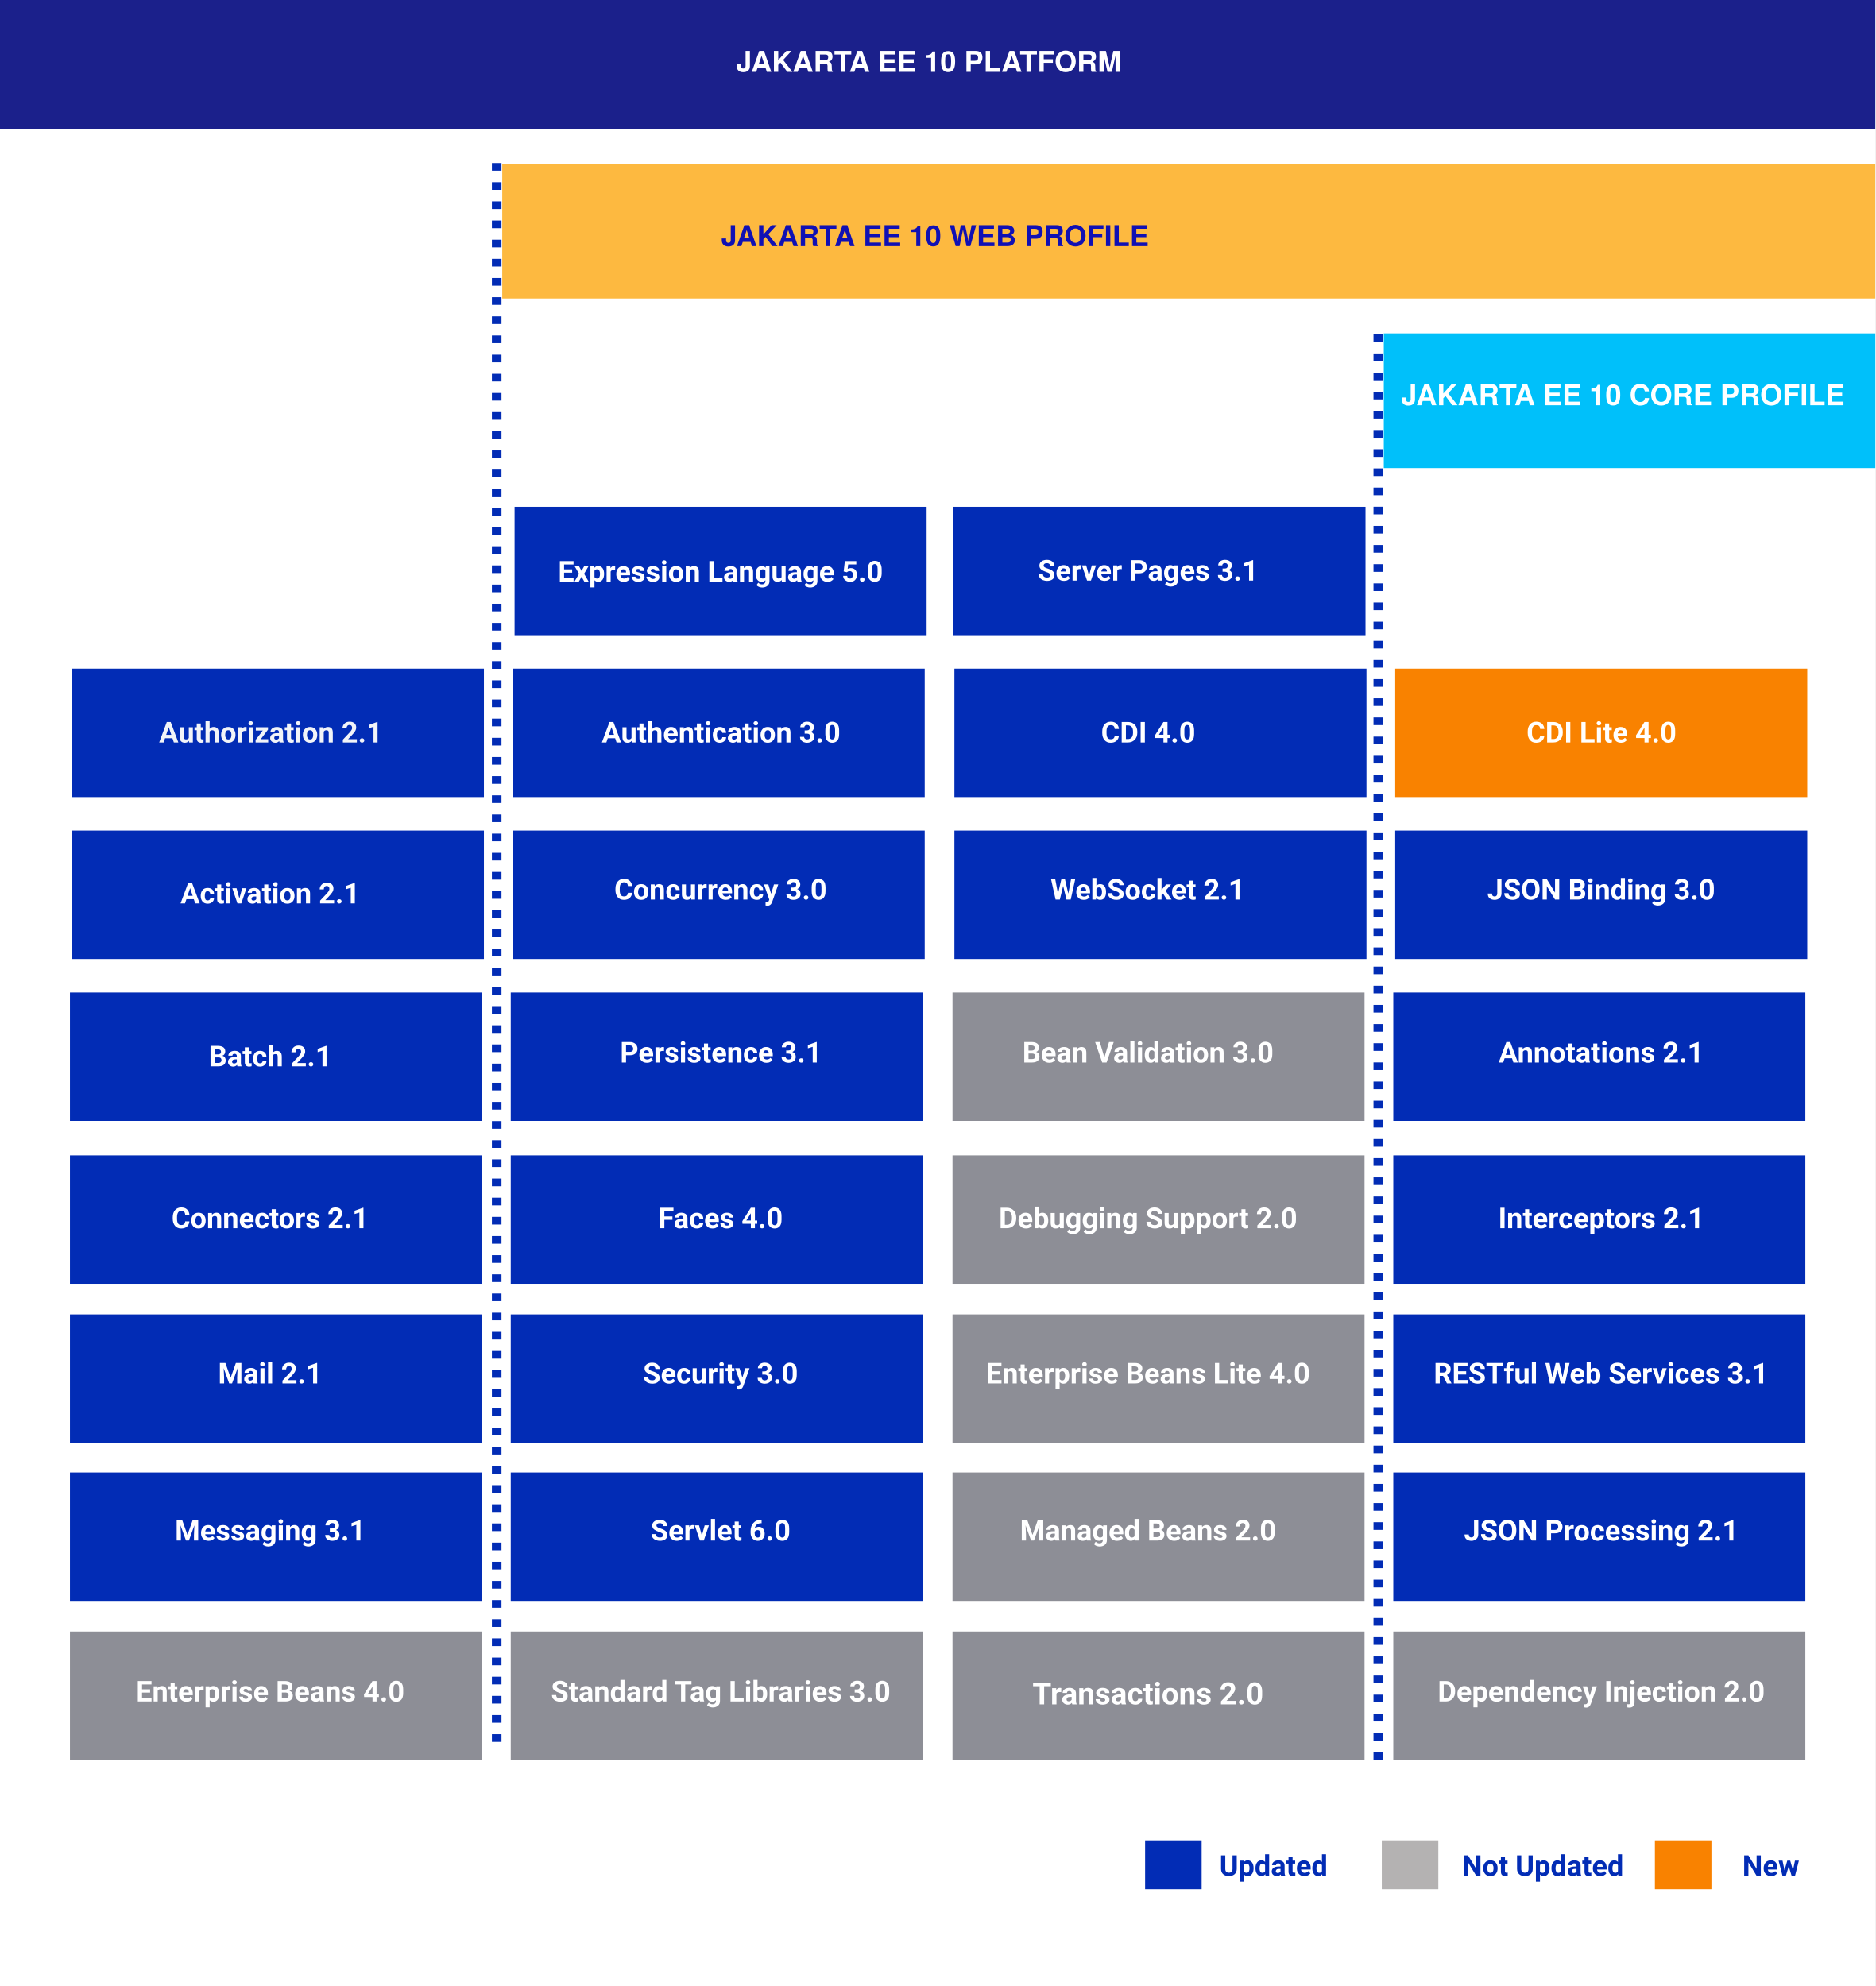
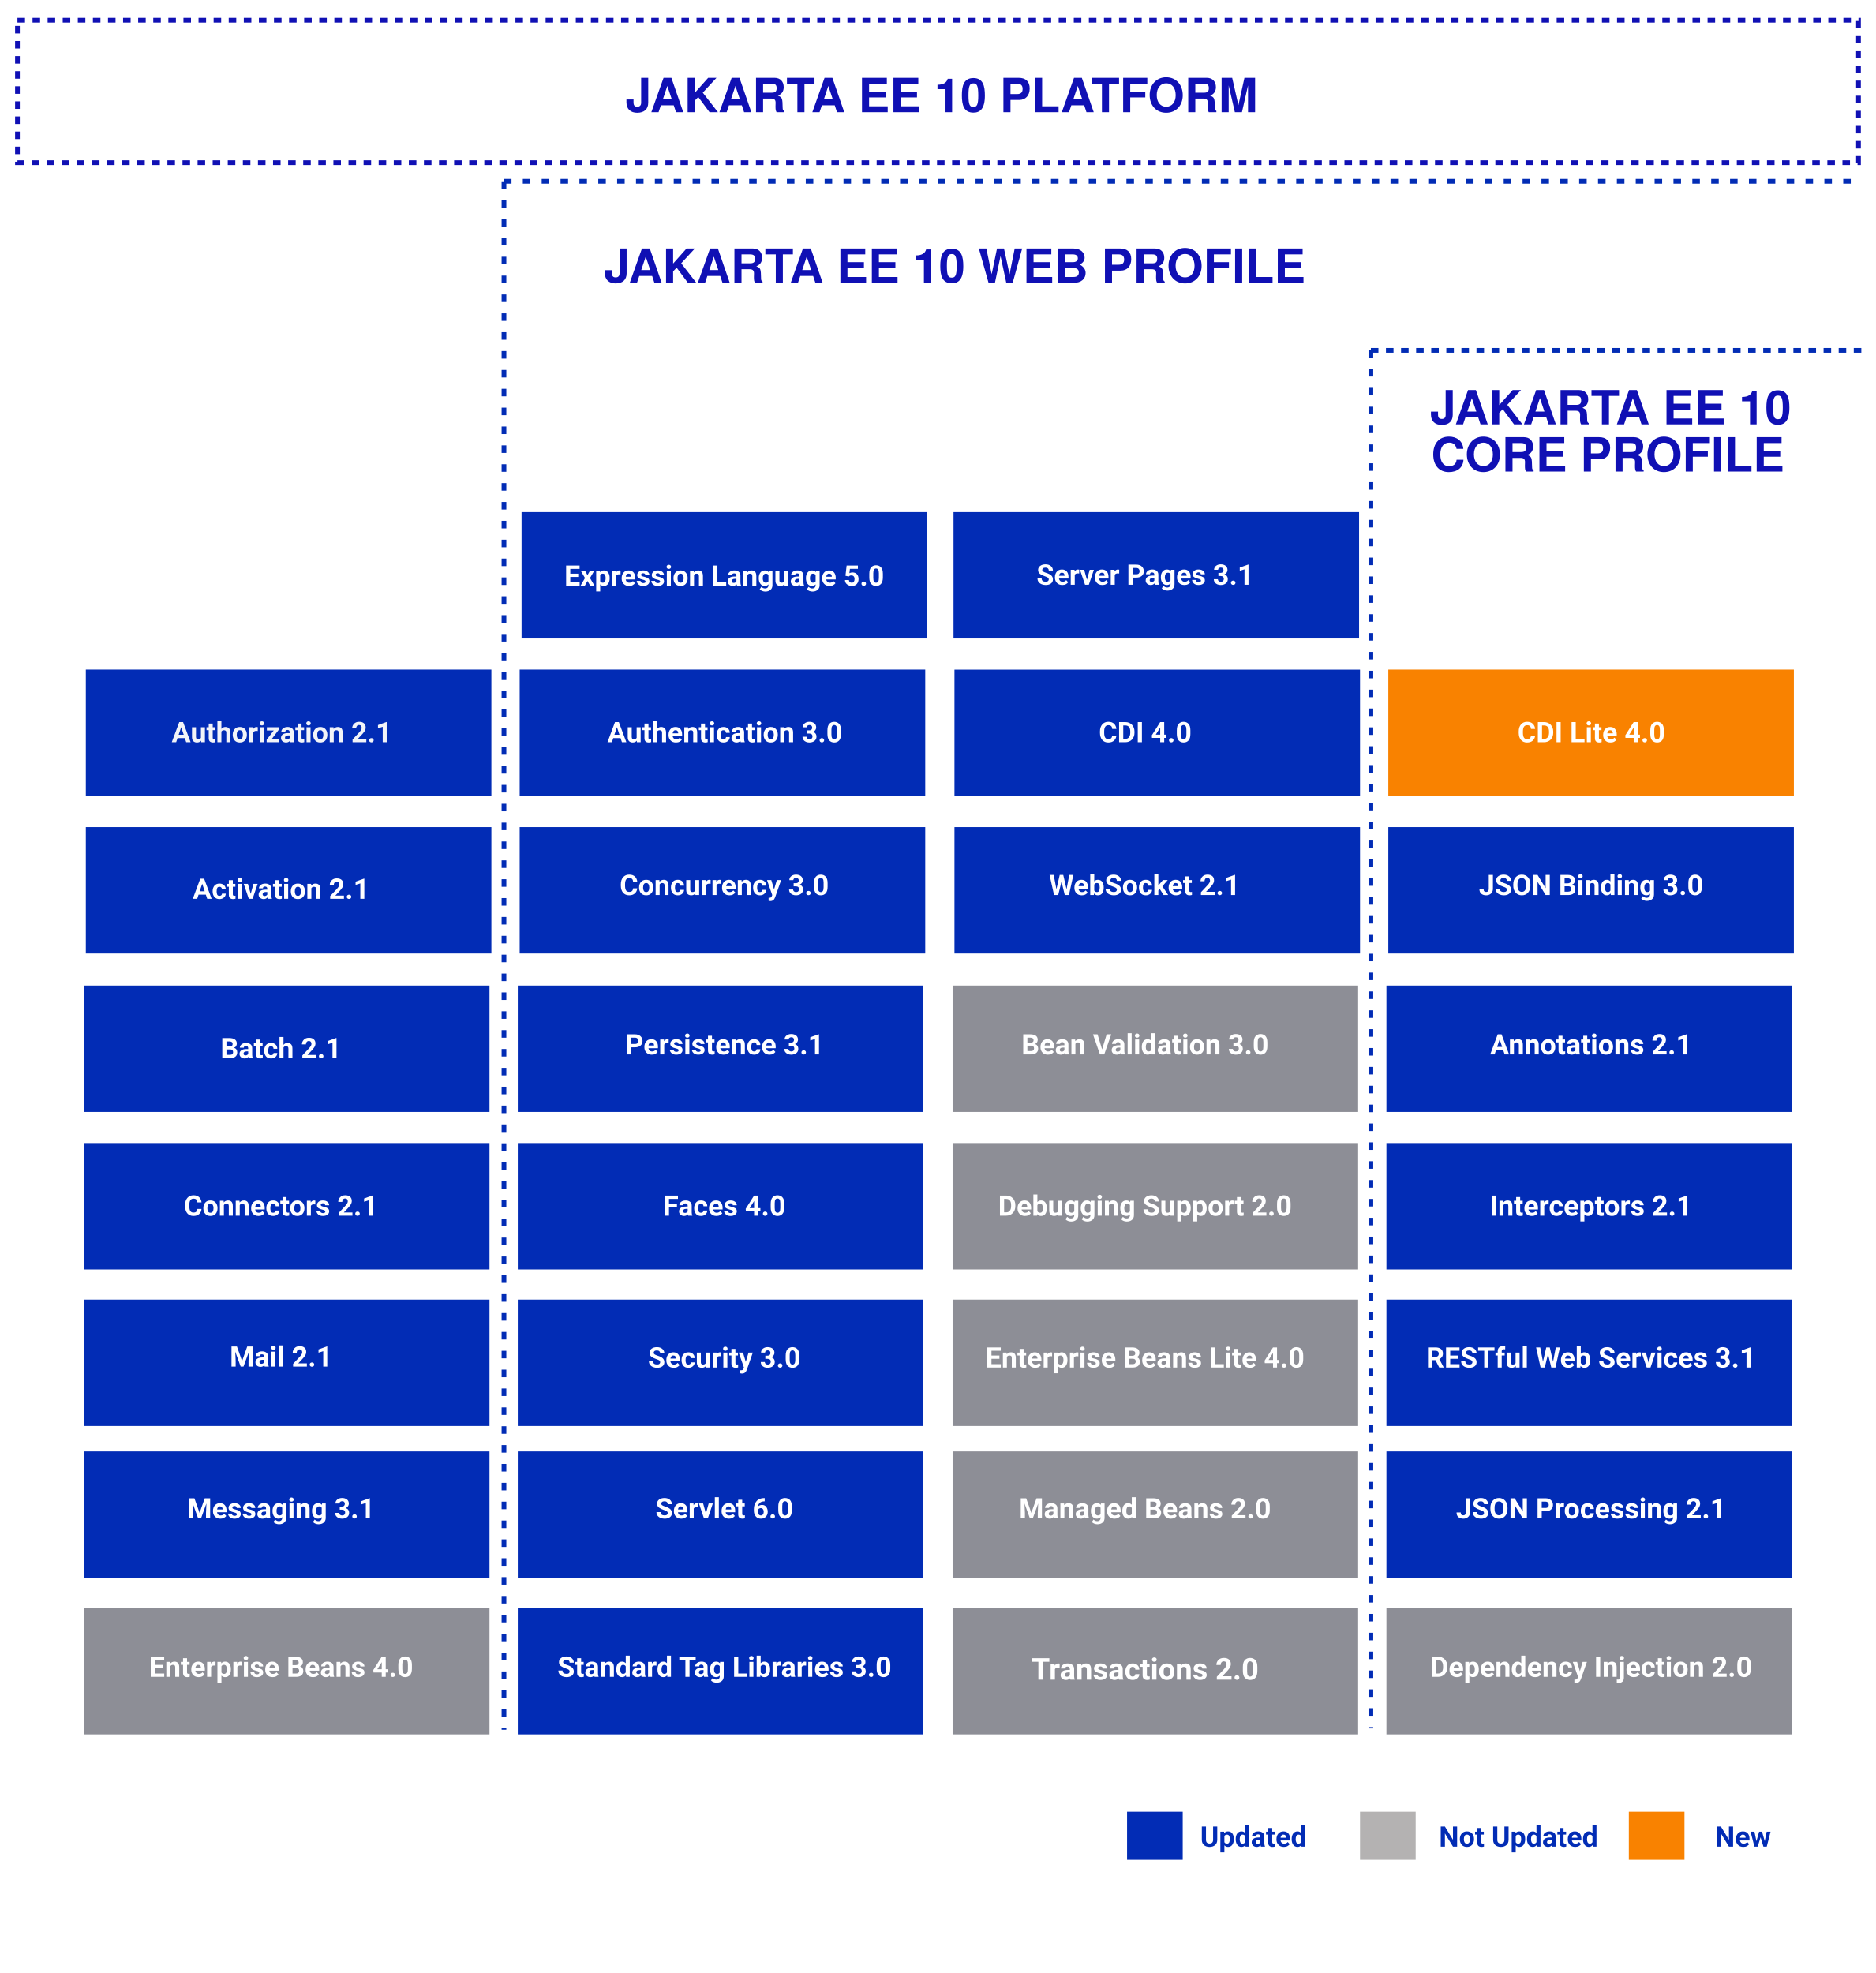
- <svg xmlns="http://www.w3.org/2000/svg" width="1957" height="2073" viewBox="0 0 1957 2073">
+ <svg xmlns="http://www.w3.org/2000/svg" width="1989" height="2092" viewBox="0 0 1989 2092">
  <defs>
-     <clipPath id="clip-Web_1920_2">
-       <rect width="1957" height="2073" />
+     <clipPath id="clip-option_2">
+       <rect width="1989" height="2092" />
    </clipPath>
  </defs>
-   <g id="Web_1920_2" data-name="Web 1920 – 2" clip-path="url(#clip-Web_1920_2)">
-     <rect width="1957" height="2073" fill="#fff" />
-     <g id="Group_67" data-name="Group 67" transform="translate(0 -39)">
-       <g id="Group_68" data-name="Group 68" transform="translate(995 567.901)">
-         <rect id="Rectangle_1" data-name="Rectangle 1" width="430" height="134" transform="translate(0 0.099)" fill="#022cb5" />
-       </g>
-       <g id="Group_82" data-name="Group 82" transform="translate(537 567.901)">
-         <rect id="Rectangle_1-2" data-name="Rectangle 1" width="430" height="134" transform="translate(0 0.099)" fill="#022cb5" />
-       </g>
-       <g id="Group_72" data-name="Group 72" transform="translate(0 -1)">
-         <path id="Path_5" data-name="Path 5" d="M0,0H430V134H0Z" transform="translate(996 738)" fill="#022cb5" />
-         <rect id="Rectangle_10" data-name="Rectangle 10" width="430" height="134" transform="translate(75 738)" fill="#022cb5" />
-         <g id="Group_69" data-name="Group 69" transform="translate(1456 737.9)">
-           <rect id="Rectangle_1-3" data-name="Rectangle 1" width="430" height="134" transform="translate(0 0.099)" fill="#f98200" />
-         </g>
-         <g id="Group_71" data-name="Group 71" transform="translate(535 737.9)">
-           <rect id="Rectangle_1-4" data-name="Rectangle 1" width="430" height="134" transform="translate(0 0.099)" fill="#022cb5" />
-         </g>
-       </g>
-       <g id="Group_73" data-name="Group 73" transform="translate(0 168)">
-         <rect id="Rectangle_1-5" data-name="Rectangle 1" width="430" height="134" transform="translate(996 738)" fill="#022cb5" />
-         <rect id="Rectangle_10-2" data-name="Rectangle 10" width="430" height="134" transform="translate(75 738)" fill="#022cb5" />
-         <g id="Group_69-2" data-name="Group 69" transform="translate(1456 737.9)">
-           <rect id="Rectangle_1-6" data-name="Rectangle 1" width="430" height="134" transform="translate(0 0.099)" fill="#022cb5" />
-         </g>
-         <g id="Group_71-2" data-name="Group 71" transform="translate(535 737.9)">
-           <rect id="Rectangle_1-7" data-name="Rectangle 1" width="430" height="134" transform="translate(0 0.099)" fill="#022cb5" />
-         </g>
-       </g>
-       <g id="Group_74" data-name="Group 74" transform="translate(-2 337)">
-         <rect id="Rectangle_1-8" data-name="Rectangle 1" width="430" height="134" transform="translate(996 738)" fill="#8d8e96" />
-         <rect id="Rectangle_10-3" data-name="Rectangle 10" width="430" height="134" transform="translate(75 738)" fill="#022cb5" />
-         <g id="Group_69-3" data-name="Group 69" transform="translate(1456 737.9)">
-           <rect id="Rectangle_1-9" data-name="Rectangle 1" width="430" height="134" transform="translate(0 0.099)" fill="#022cb5" />
-         </g>
-         <g id="Group_71-3" data-name="Group 71" transform="translate(535 737.9)">
-           <rect id="Rectangle_1-10" data-name="Rectangle 1" width="430" height="134" transform="translate(0 0.099)" fill="#022cb5" />
-         </g>
-       </g>
-       <g id="Group_75" data-name="Group 75" transform="translate(-2 507)">
+   <g id="option_2" data-name="option 2" clip-path="url(#clip-option_2)">
+     <rect width="1989" height="2092" fill="#fff" />
+     <g id="Group_67" data-name="Group 67" transform="translate(16 19)">
+       <g id="Group_68" data-name="Group 68" transform="translate(995 523.745)">
+         <rect id="Rectangle_1" data-name="Rectangle 1" width="430" height="134" transform="translate(0 0.255)" fill="#022cb5" />
+       </g>
+       <g id="Group_82" data-name="Group 82" transform="translate(537 523.745)">
+         <rect id="Rectangle_1-2" data-name="Rectangle 1" width="430" height="134" transform="translate(0 0.255)" fill="#022cb5" />
+       </g>
+       <g id="Group_72" data-name="Group 72" transform="translate(75 691.065)">
+         <path id="Path_5" data-name="Path 5" d="M0,0H430V134H0Z" transform="translate(921)" fill="#022cb5" />
+         <rect id="Rectangle_10" data-name="Rectangle 10" width="430" height="134" transform="translate(0 -0.065)" fill="#022cb5" />
+         <g id="Group_69" data-name="Group 69" transform="translate(1381 0)">
+           <rect id="Rectangle_1-3" data-name="Rectangle 1" width="430" height="134" transform="translate(0 -0.065)" fill="#f98200" />
+         </g>
+         <g id="Group_71" data-name="Group 71" transform="translate(460 0)">
+           <rect id="Rectangle_1-4" data-name="Rectangle 1" width="430" height="134" transform="translate(0 -0.065)" fill="#022cb5" />
+         </g>
+       </g>
+       <g id="Group_73" data-name="Group 73" transform="translate(75 858.387)">
+         <rect id="Rectangle_1-5" data-name="Rectangle 1" width="430" height="134" transform="translate(921 -0.387)" fill="#022cb5" />
+         <rect id="Rectangle_10-2" data-name="Rectangle 10" width="430" height="134" transform="translate(0 -0.387)" fill="#022cb5" />
+         <g id="Group_69-2" data-name="Group 69" transform="translate(1381 0)">
+           <rect id="Rectangle_1-6" data-name="Rectangle 1" width="430" height="134" transform="translate(0 -0.387)" fill="#022cb5" />
+         </g>
+         <g id="Group_71-2" data-name="Group 71" transform="translate(460 0)">
+           <rect id="Rectangle_1-7" data-name="Rectangle 1" width="430" height="134" transform="translate(0 -0.387)" fill="#022cb5" />
+         </g>
+       </g>
+       <g id="Group_74" data-name="Group 74" transform="translate(73 1025.707)">
+         <rect id="Rectangle_1-8" data-name="Rectangle 1" width="430" height="134" transform="translate(921 0.293)" fill="#8d8e96" />
+         <rect id="Rectangle_10-3" data-name="Rectangle 10" width="430" height="134" transform="translate(0 0.293)" fill="#022cb5" />
+         <g id="Group_69-3" data-name="Group 69" transform="translate(1381 0)">
+           <rect id="Rectangle_1-9" data-name="Rectangle 1" width="430" height="134" transform="translate(0 0.293)" fill="#022cb5" />
+         </g>
+         <g id="Group_71-3" data-name="Group 71" transform="translate(460 0)">
+           <rect id="Rectangle_1-10" data-name="Rectangle 1" width="430" height="134" transform="translate(0 0.293)" fill="#022cb5" />
+         </g>
+       </g>
+       <g id="Group_75" data-name="Group 75" transform="translate(73 1192.724)">
        <g id="Group_78" data-name="Group 78">
-           <rect id="Rectangle_1-11" data-name="Rectangle 1" width="430" height="134" transform="translate(996 738)" fill="#8d8e96" />
-           <rect id="Rectangle_10-4" data-name="Rectangle 10" width="430" height="134" transform="translate(75 738)" fill="#022cb5" />
-           <g id="Group_69-4" data-name="Group 69" transform="translate(1456 737.9)">
-             <rect id="Rectangle_1-12" data-name="Rectangle 1" width="430" height="134" transform="translate(0 0.099)" fill="#022cb5" />
-           </g>
-           <g id="Group_71-4" data-name="Group 71" transform="translate(535 737.9)">
-             <rect id="Rectangle_1-13" data-name="Rectangle 1" width="430" height="134" transform="translate(0 0.099)" fill="#022cb5" />
-           </g>
-         </g>
-         <g id="Group_79" data-name="Group 79">
-           <rect id="Rectangle_12" data-name="Rectangle 12" width="430" height="134" transform="translate(996 904)" fill="#8d8e96" />
-           <rect id="Rectangle_11" data-name="Rectangle 11" width="430" height="134" transform="translate(75 904)" fill="#022cb5" />
-           <g id="Group_77" data-name="Group 77" transform="translate(1456 903.9)">
-             <rect id="Rectangle_1-14" data-name="Rectangle 1" width="430" height="134" transform="translate(0 0.099)" fill="#022cb5" />
-           </g>
-           <g id="Group_76" data-name="Group 76" transform="translate(535 903.9)">
-             <rect id="Rectangle_1-15" data-name="Rectangle 1" width="430" height="134" transform="translate(0 0.099)" fill="#022cb5" />
-           </g>
-         </g>
-       </g>
-       <g id="Group_80" data-name="Group 80" transform="translate(-2 838)">
+           <rect id="Rectangle_1-11" data-name="Rectangle 1" width="430" height="134" transform="translate(921 0.276)" fill="#8d8e96" />
+           <rect id="Rectangle_10-4" data-name="Rectangle 10" width="430" height="134" transform="translate(0 0.276)" fill="#022cb5" />
+           <g id="Group_69-4" data-name="Group 69" transform="translate(1381 0)">
+             <rect id="Rectangle_1-12" data-name="Rectangle 1" width="430" height="134" transform="translate(0 0.276)" fill="#022cb5" />
+           </g>
+           <g id="Group_71-4" data-name="Group 71" transform="translate(460 0)">
+             <rect id="Rectangle_1-13" data-name="Rectangle 1" width="430" height="134" transform="translate(0 0.276)" fill="#022cb5" />
+           </g>
+         </g>
+         <g id="Group_79" data-name="Group 79" transform="translate(0 166)">
+           <rect id="Rectangle_12" data-name="Rectangle 12" width="430" height="134" transform="translate(921 0.276)" fill="#8d8e96" />
+           <rect id="Rectangle_11" data-name="Rectangle 11" width="430" height="134" transform="translate(0 0.276)" fill="#022cb5" />
+           <g id="Group_77" data-name="Group 77" transform="translate(1381 0)">
+             <rect id="Rectangle_1-14" data-name="Rectangle 1" width="430" height="134" transform="translate(0 0.276)" fill="#022cb5" />
+           </g>
+           <g id="Group_76" data-name="Group 76" transform="translate(460 0)">
+             <rect id="Rectangle_1-15" data-name="Rectangle 1" width="430" height="134" transform="translate(0 0.276)" fill="#022cb5" />
+           </g>
+         </g>
+       </g>
+       <g id="Group_80" data-name="Group 80" transform="translate(73 1520.08)">
        <g id="Group_78-2" data-name="Group 78">
-           <rect id="Rectangle_1-16" data-name="Rectangle 1" width="430" height="134" transform="translate(996 738)" fill="#8d8e96" />
-           <rect id="Rectangle_10-5" data-name="Rectangle 10" width="430" height="134" transform="translate(75 738)" fill="#022cb5" />
-           <g id="Group_69-5" data-name="Group 69" transform="translate(1456 737.9)">
-             <rect id="Rectangle_1-17" data-name="Rectangle 1" width="430" height="134" transform="translate(0 0.099)" fill="#022cb5" />
-           </g>
-           <g id="Group_71-5" data-name="Group 71" transform="translate(535 737.9)">
-             <rect id="Rectangle_1-18" data-name="Rectangle 1" width="430" height="134" transform="translate(0 0.099)" fill="#022cb5" />
-           </g>
-         </g>
-         <g id="Group_79-2" data-name="Group 79">
-           <rect id="Rectangle_12-2" data-name="Rectangle 12" width="430" height="134" transform="translate(996 904)" fill="#8d8e96" />
-           <rect id="Rectangle_11-2" data-name="Rectangle 11" width="430" height="134" transform="translate(75 904)" fill="#8d8e96" />
-           <g id="Group_77-2" data-name="Group 77" transform="translate(1456 903.9)">
-             <rect id="Rectangle_1-19" data-name="Rectangle 1" width="430" height="134" transform="translate(0 0.099)" fill="#8d8e96" />
-           </g>
-           <g id="Group_76-2" data-name="Group 76" transform="translate(535 903.9)">
-             <rect id="Rectangle_1-20" data-name="Rectangle 1" width="430" height="134" transform="translate(0 0.099)" fill="#8d8e96" />
-           </g>
-         </g>
-       </g>
-       <g id="Group_42" data-name="Group 42" transform="translate(0 39)">
-         <rect id="Rectangle_1-21" data-name="Rectangle 1" width="1957" height="135" transform="translate(0 0)" fill="#1b208b" />
-       </g>
-       <g id="Group_44" data-name="Group 44" transform="translate(524.118 210)">
-         <rect id="Rectangle_1-22" data-name="Rectangle 1" width="1432.882" height="140.563" transform="translate(0 0)" fill="#fdb940" />
-       </g>
-       <g id="Group_64" data-name="Group 64" transform="translate(1444.095 387)">
-         <rect id="Rectangle_1-23" data-name="Rectangle 1" width="512.905" height="140.563" transform="translate(0 0)" fill="#00c0fa" />
-       </g>
-       <text id="Jakarta_EE_10_Platform_" data-name="Jakarta EE 10 Platform " transform="translate(768 114)" fill="#fff" font-size="30" font-family="HelveticaNeue-Bold, Helvetica Neue" font-weight="700">
+           <rect id="Rectangle_1-16" data-name="Rectangle 1" width="430" height="134" transform="translate(921 -0.08)" fill="#8d8e96" />
+           <rect id="Rectangle_10-5" data-name="Rectangle 10" width="430" height="134" transform="translate(0 -0.08)" fill="#022cb5" />
+           <g id="Group_69-5" data-name="Group 69" transform="translate(1381 0)">
+             <rect id="Rectangle_1-17" data-name="Rectangle 1" width="430" height="134" transform="translate(0 -0.08)" fill="#022cb5" />
+           </g>
+           <g id="Group_71-5" data-name="Group 71" transform="translate(460 0)">
+             <rect id="Rectangle_1-18" data-name="Rectangle 1" width="430" height="134" transform="translate(0 -0.08)" fill="#022cb5" />
+           </g>
+         </g>
+         <g id="Group_79-2" data-name="Group 79" transform="translate(0 166)">
+           <rect id="Rectangle_12-2" data-name="Rectangle 12" width="430" height="134" transform="translate(921 -0.08)" fill="#8d8e96" />
+           <rect id="Rectangle_11-2" data-name="Rectangle 11" width="430" height="134" transform="translate(0 -0.08)" fill="#8d8e96" />
+           <g id="Group_77-2" data-name="Group 77" transform="translate(1381 0)">
+             <rect id="Rectangle_1-19" data-name="Rectangle 1" width="430" height="134" transform="translate(0 -0.08)" fill="#8d8e96" />
+           </g>
+           <g id="Group_76-2" data-name="Group 76" transform="translate(460 0)">
+             <rect id="Rectangle_1-20" data-name="Rectangle 1" width="430" height="134" transform="translate(0 -0.08)" fill="#022cb5" />
+           </g>
+         </g>
+       </g>
+       <g id="Group_42" data-name="Group 42" transform="translate(0 0)">
+         <g id="Rectangle_1-21" data-name="Rectangle 1" transform="translate(0 0)" fill="none" stroke="#1010b4" stroke-width="5" stroke-dasharray="8">
+           <rect width="1957" height="156" stroke="none" />
+           <rect x="2.5" y="2.5" width="1952" height="151" fill="none" />
+         </g>
+       </g>
+       <text id="Jakarta_EE_10_Platform_" data-name="Jakarta EE 10 Platform " transform="translate(647 100)" fill="#1010b4" font-size="50" font-family="HelveticaNeue-Bold, Helvetica Neue" font-weight="700">
        <tspan x="0" y="0">JAKARTA EE 10 PLATFORM</tspan>
-         <tspan x="0" y="37" />
-       </text>
-       <text id="Jakarta_EE_10_Web_Profile_" data-name="Jakarta EE 10 Web Profile " transform="translate(752.5 266.939)" fill="#1010b4" font-size="30" font-family="HelveticaNeue-Bold, Helvetica Neue" font-weight="700">
-         <tspan x="0" y="29">JAKARTA EE 10 WEB PROFILE</tspan>
-         <tspan x="0" y="66" />
-       </text>
-       <text id="Jakarta_EE_10_CoRE_Profile_" data-name="Jakarta EE 10 CoRE Profile " transform="translate(1456 433)" fill="#fff" font-size="30" font-family="HelveticaNeue-Bold, Helvetica Neue" font-weight="700">
-         <tspan x="6.085" y="29">JAKARTA EE 10 CORE PROFILE</tspan>
-         <tspan x="235" y="66" />
-       </text>
-       <text id="Authorization_2.1" data-name="Authorization 2.1" transform="translate(166 814)" fill="#f2f4f8" font-size="30" font-family="Roboto-Bold, Roboto" font-weight="700">
+         <tspan x="0" y="61" />
+       </text>
+       <text id="Jakarta_EE_10_Web_Profile_" data-name="Jakarta EE 10 Web Profile " transform="translate(624.097 231.94)" fill="#1010b4" font-size="50" font-family="HelveticaNeue-Bold, Helvetica Neue" font-weight="700">
+         <tspan x="0" y="49">JAKARTA EE 10 WEB PROFILE</tspan>
+         <tspan x="0" y="110" />
+       </text>
+       <text id="Jakarta_EE_10_CoRE_Profile_" data-name="Jakarta EE 10 CoRE Profile " transform="translate(1453 382)" fill="#1010b4" font-size="50" font-family="HelveticaNeue-Bold, Helvetica Neue" font-weight="700">
+         <tspan x="47" y="49">JAKARTA EE 10 </tspan>
+         <tspan x="48.425" y="99">CORE PROFILE</tspan>
+         <tspan x="235" y="149" />
+       </text>
+       <text id="Authorization_2.1" data-name="Authorization 2.1" transform="translate(166 768)" fill="#f2f4f8" font-size="30" font-family="Roboto-Bold, Roboto" font-weight="700">
        <tspan x="0" y="0">Authorization 2.1</tspan>
      </text>
-       <text id="Authentication_3.0" data-name="Authentication 3.0" transform="translate(628 814)" fill="#fff" font-size="30" font-family="Roboto-Bold, Roboto" font-weight="700">
+       <text id="Authentication_3.0" data-name="Authentication 3.0" transform="translate(628 768)" fill="#fff" font-size="30" font-family="Roboto-Bold, Roboto" font-weight="700">
        <tspan x="0" y="0">Authentication 3.0</tspan>
      </text>
-       <text id="Persistence_3.1" data-name="Persistence 3.1" transform="translate(647 1148)" fill="#fff" font-size="30" font-family="Roboto-Bold, Roboto" font-weight="700">
+       <text id="Persistence_3.1" data-name="Persistence 3.1" transform="translate(647 1099)" fill="#fff" font-size="30" font-family="Roboto-Bold, Roboto" font-weight="700">
        <tspan x="0" y="0">Persistence 3.1</tspan>
      </text>
-       <text id="Server_Pages_3.1" data-name="Server Pages 3.1" transform="translate(1083 645)" fill="#fff" font-size="30" font-family="Roboto-Bold, Roboto" font-weight="700">
+       <text id="Server_Pages_3.1" data-name="Server Pages 3.1" transform="translate(1083 601)" fill="#fff" font-size="30" font-family="Roboto-Bold, Roboto" font-weight="700">
        <tspan x="0" y="0">Server Pages 3.1</tspan>
      </text>
-       <text id="WebSocket_2.1" data-name="WebSocket 2.1" transform="translate(1198 978)" fill="#fff" font-size="30" font-family="Roboto-Bold, Roboto" font-weight="700">
+       <text id="WebSocket_2.1" data-name="WebSocket 2.1" transform="translate(1198 930)" fill="#fff" font-size="30" font-family="Roboto-Bold, Roboto" font-weight="700">
        <tspan x="-101.689" y="0">WebSocket 2.1</tspan>
      </text>
-       <text id="Bean_Validation_3.0" data-name="Bean Validation 3.0" transform="translate(1067 1148)" fill="#fff" font-size="30" font-family="Roboto-Bold, Roboto" font-weight="700">
+       <text id="Bean_Validation_3.0" data-name="Bean Validation 3.0" transform="translate(1067 1099)" fill="#fff" font-size="30" font-family="Roboto-Bold, Roboto" font-weight="700">
        <tspan x="0" y="0">Bean Validation 3.0</tspan>
      </text>
-       <text id="Debugging_Support_2.0" data-name="Debugging Support 2.0" transform="translate(1198 1321)" fill="#fff" font-size="30" font-family="Roboto-Bold, Roboto" font-weight="700">
+       <text id="Debugging_Support_2.0" data-name="Debugging Support 2.0" transform="translate(1198 1270)" fill="#fff" font-size="30" font-family="Roboto-Bold, Roboto" font-weight="700">
        <tspan x="-155.691" y="0">Debugging Support 2.0</tspan>
      </text>
-       <text id="Enterprise_Beans_Lite_4.0" data-name="Enterprise Beans Lite 4.0" transform="translate(1198 1483)" fill="#fff" font-size="30" font-family="Roboto-Bold, Roboto" font-weight="700">
+       <text id="Enterprise_Beans_Lite_4.0" data-name="Enterprise Beans Lite 4.0" transform="translate(1198 1431)" fill="#fff" font-size="30" font-family="Roboto-Bold, Roboto" font-weight="700">
        <tspan x="-169.087" y="0">Enterprise Beans Lite 4.0</tspan>
      </text>
-       <text id="Managed_Beans_2.0_" data-name="Managed Beans 2.0 " transform="translate(1198 1647)" fill="#fff" font-size="30" font-family="Roboto-Bold, Roboto" font-weight="700">
+       <text id="Managed_Beans_2.0_" data-name="Managed Beans 2.0 " transform="translate(1198 1591)" fill="#fff" font-size="30" font-family="Roboto-Bold, Roboto" font-weight="700">
        <tspan x="-133.623" y="0">Managed Beans 2.0</tspan>
        <tspan x="0" y="39" />
      </text>
-       <text id="Transactions_2.0_" data-name="Transactions 2.0 " transform="translate(1198 1818)" fill="#fff" font-size="32" font-family="Roboto-Bold, Roboto" font-weight="700">
+       <text id="Transactions_2.0_" data-name="Transactions 2.0 " transform="translate(1198 1762)" fill="#fff" font-size="32" font-family="Roboto-Bold, Roboto" font-weight="700">
        <tspan x="-120.555" y="0">Transactions 2.0</tspan>
        <tspan x="0" y="43" />
      </text>
-       <text id="CDI_Lite_4.0" data-name="CDI Lite 4.0" transform="translate(1593 814)" fill="#fff" font-size="30" font-family="Roboto-Bold, Roboto" font-weight="700">
+       <text id="CDI_Lite_4.0" data-name="CDI Lite 4.0" transform="translate(1593 768)" fill="#fff" font-size="30" font-family="Roboto-Bold, Roboto" font-weight="700">
        <tspan x="0" y="0">CDI Lite 4.0</tspan>
      </text>
-       <text id="Interceptors_2.1_" data-name="Interceptors 2.1 " transform="translate(1671 1321)" fill="#fff" font-size="30" font-family="Roboto-Bold, Roboto" font-weight="700">
+       <text id="Interceptors_2.1_" data-name="Interceptors 2.1 " transform="translate(1671 1270)" fill="#fff" font-size="30" font-family="Roboto-Bold, Roboto" font-weight="700">
        <tspan x="-107.476" y="0">Interceptors 2.1</tspan>
        <tspan x="0" y="39" />
      </text>
-       <text id="Annotations_2.1" data-name="Annotations 2.1" transform="translate(1671 1148)" fill="#fff" font-size="30" font-family="Roboto-Bold, Roboto" font-weight="700">
+       <text id="Annotations_2.1" data-name="Annotations 2.1" transform="translate(1671 1099)" fill="#fff" font-size="30" font-family="Roboto-Bold, Roboto" font-weight="700">
        <tspan x="-107.08" y="0">Annotations 2.1</tspan>
      </text>
-       <text id="JSON_Binding_3.0" data-name="JSON Binding 3.0" transform="translate(1552 978)" fill="#fff" font-size="30" font-family="Roboto-Bold, Roboto" font-weight="700">
+       <text id="JSON_Binding_3.0" data-name="JSON Binding 3.0" transform="translate(1552 930)" fill="#fff" font-size="30" font-family="Roboto-Bold, Roboto" font-weight="700">
        <tspan x="0" y="0">JSON Binding 3.0</tspan>
      </text>
-       <text id="JSON_Processing_2.1" data-name="JSON Processing 2.1" transform="translate(1671 1647)" fill="#fff" font-size="30" font-family="Roboto-Bold, Roboto" font-weight="700">
+       <text id="JSON_Processing_2.1" data-name="JSON Processing 2.1" transform="translate(1671 1591)" fill="#fff" font-size="30" font-family="Roboto-Bold, Roboto" font-weight="700">
        <tspan x="-143.247" y="0">JSON Processing 2.1</tspan>
      </text>
-       <text id="RESTful_Web_Services_3.1" data-name="RESTful Web Services 3.1" transform="translate(1671 1483)" fill="#fff" font-size="30" font-family="Roboto-Bold, Roboto" font-weight="700">
+       <text id="RESTful_Web_Services_3.1" data-name="RESTful Web Services 3.1" transform="translate(1671 1431)" fill="#fff" font-size="30" font-family="Roboto-Bold, Roboto" font-weight="700">
        <tspan x="-174.836" y="0">RESTful Web Services 3.1</tspan>
      </text>
-       <text id="Concurrency_3.0" data-name="Concurrency 3.0" transform="translate(641 978)" fill="#fff" font-size="30" font-family="Roboto-Bold, Roboto" font-weight="700">
+       <text id="Concurrency_3.0" data-name="Concurrency 3.0" transform="translate(641 930)" fill="#fff" font-size="30" font-family="Roboto-Bold, Roboto" font-weight="700">
        <tspan x="0" y="0">Concurrency 3.0</tspan>
      </text>
-       <text id="CDI_4.0" data-name="CDI 4.0" transform="translate(1149 814)" fill="#fff" font-size="30" font-family="Roboto-Bold, Roboto" font-weight="700">
+       <text id="CDI_4.0" data-name="CDI 4.0" transform="translate(1149 768)" fill="#fff" font-size="30" font-family="Roboto-Bold, Roboto" font-weight="700">
        <tspan x="0" y="0">CDI 4.0</tspan>
      </text>
-       <text id="Expression_Language_5.0" data-name="Expression Language 5.0" transform="translate(752 646)" fill="#fff" font-size="30" font-family="Roboto-Bold, Roboto" font-weight="700">
+       <text id="Expression_Language_5.0" data-name="Expression Language 5.0" transform="translate(752 602)" fill="#fff" font-size="30" font-family="Roboto-Bold, Roboto" font-weight="700">
        <tspan x="-169.651" y="0">Expression Language 5.0</tspan>
      </text>
-       <text id="Dependency_Injection_2.0" data-name="Dependency Injection 2.0" transform="translate(1671 1815)" fill="#fff" font-size="30" font-family="Roboto-Bold, Roboto" font-weight="700">
+       <text id="Dependency_Injection_2.0" data-name="Dependency Injection 2.0" transform="translate(1671 1759)" fill="#fff" font-size="30" font-family="Roboto-Bold, Roboto" font-weight="700">
        <tspan x="-170.691" y="0">Dependency Injection 2.0</tspan>
      </text>
-       <text id="Faces_4.0" data-name="Faces 4.0" transform="translate(687 1321)" fill="#fff" font-size="30" font-family="Roboto-Bold, Roboto" font-weight="700">
+       <text id="Faces_4.0" data-name="Faces 4.0" transform="translate(687 1270)" fill="#fff" font-size="30" font-family="Roboto-Bold, Roboto" font-weight="700">
        <tspan x="0" y="0">Faces 4.0</tspan>
      </text>
-       <text id="Security_3.0" data-name="Security 3.0" transform="translate(671 1483)" fill="#fff" font-size="30" font-family="Roboto-Bold, Roboto" font-weight="700">
+       <text id="Security_3.0" data-name="Security 3.0" transform="translate(671 1431)" fill="#fff" font-size="30" font-family="Roboto-Bold, Roboto" font-weight="700">
        <tspan x="0" y="0">Security 3.0</tspan>
      </text>
-       <text id="Servlet_6.0" data-name="Servlet 6.0" transform="translate(679 1647)" fill="#fff" font-size="30" font-family="Roboto-Bold, Roboto" font-weight="700">
+       <text id="Servlet_6.0" data-name="Servlet 6.0" transform="translate(679 1591)" fill="#fff" font-size="30" font-family="Roboto-Bold, Roboto" font-weight="700">
        <tspan x="0" y="0">Servlet 6.0</tspan>
      </text>
-       <text id="Standard_Tag_Libraries_3.0" data-name="Standard Tag Libraries 3.0" transform="translate(575 1815)" fill="#fff" font-size="30" font-family="Roboto-Bold, Roboto" font-weight="700">
+       <text id="Standard_Tag_Libraries_3.0" data-name="Standard Tag Libraries 3.0" transform="translate(575 1759)" fill="#fff" font-size="30" font-family="Roboto-Bold, Roboto" font-weight="700">
        <tspan x="0" y="0">Standard Tag Libraries 3.0</tspan>
      </text>
-       <text id="Activation_2.1_" data-name="Activation 2.1 " transform="translate(282 982)" fill="#fff" font-size="30" font-family="Roboto-Bold, Roboto" font-weight="700">
+       <text id="Activation_2.1_" data-name="Activation 2.1 " transform="translate(282 934)" fill="#fff" font-size="30" font-family="Roboto-Bold, Roboto" font-weight="700">
        <tspan x="-93.706" y="0">Activation 2.1</tspan>
        <tspan x="0" y="39" />
      </text>
-       <text id="Batch_2.1_" data-name="Batch 2.1 " transform="translate(282 1152)" fill="#fff" font-size="30" font-family="Roboto-Bold, Roboto" font-weight="700">
+       <text id="Batch_2.1_" data-name="Batch 2.1 " transform="translate(282 1103)" fill="#fff" font-size="30" font-family="Roboto-Bold, Roboto" font-weight="700">
        <tspan x="-64.204" y="0">Batch 2.1</tspan>
        <tspan x="0" y="39" />
      </text>
-       <text id="Connectors_2.1" data-name="Connectors 2.1" transform="translate(179 1321)" fill="#fff" font-size="30" font-family="Roboto-Bold, Roboto" font-weight="700">
+       <text id="Connectors_2.1" data-name="Connectors 2.1" transform="translate(179 1270)" fill="#fff" font-size="30" font-family="Roboto-Bold, Roboto" font-weight="700">
        <tspan x="0" y="0">Connectors 2.1</tspan>
      </text>
-       <text id="Messaging_3.1" data-name="Messaging 3.1" transform="translate(282 1647)" fill="#fff" font-size="30" font-family="Roboto-Bold, Roboto" font-weight="700">
+       <text id="Messaging_3.1" data-name="Messaging 3.1" transform="translate(282 1591)" fill="#fff" font-size="30" font-family="Roboto-Bold, Roboto" font-weight="700">
        <tspan x="-99.521" y="0">Messaging 3.1</tspan>
      </text>
-       <text id="Enterprise_Beans_4.0" data-name="Enterprise Beans 4.0" transform="translate(282 1815)" fill="#fff" font-size="30" font-family="Roboto-Bold, Roboto" font-weight="700">
+       <text id="Enterprise_Beans_4.0" data-name="Enterprise Beans 4.0" transform="translate(282 1759)" fill="#fff" font-size="30" font-family="Roboto-Bold, Roboto" font-weight="700">
        <tspan x="-140.076" y="0">Enterprise Beans 4.0</tspan>
      </text>
-       <text id="Mail_2.1_" data-name="Mail 2.1 " transform="translate(282 1483)" fill="#fff" font-size="30" font-family="Roboto-Bold, Roboto" font-weight="700">
+       <text id="Mail_2.1_" data-name="Mail 2.1 " transform="translate(282 1430)" fill="#fff" font-size="30" font-family="Roboto-Bold, Roboto" font-weight="700">
        <tspan x="-54.441" y="0">Mail 2.1</tspan>
        <tspan x="0" y="39" />
      </text>
    </g>
-     <path id="Path_2" data-name="Path 2" d="M4,0V1652.808" transform="translate(514.337 170.18)" fill="none" stroke="#022cb5" stroke-width="10" stroke-dasharray="8 12" />
-     <path id="Path_4" data-name="Path 4" d="M4,0V1488.092" transform="translate(1434.337 348.908)" fill="none" stroke="#022cb5" stroke-width="10" stroke-dasharray="8 12" />
+     <path id="Path_2" data-name="Path 2" d="M4-11V1630.835" transform="translate(530.337 203.254)" fill="none" stroke="#022cb5" stroke-width="5" stroke-dasharray="8 12" />
+     <path id="Path_4" data-name="Path 4" d="M4,0V1461.408" transform="translate(1449.5 371.243)" fill="none" stroke="#022cb5" stroke-width="5" stroke-dasharray="8 12" />
    <rect id="Rectangle_7" data-name="Rectangle 7" width="59" height="51" transform="translate(1195 1921)" fill="#022cb5" />
    <rect id="Rectangle_8" data-name="Rectangle 8" width="59" height="51" transform="translate(1442 1921)" fill="#b4b2b2" />
    <text id="Updated" transform="translate(1329 1958)" fill="#022cb5" font-size="30" font-family="Roboto-Bold, Roboto" font-weight="700">
      <tspan x="-56.44" y="0">Updated</tspan>
    </text>
    <text id="Not_Updated" data-name="Not Updated" transform="translate(1610 1958)" fill="#022cb5" font-size="30" font-family="Roboto-Bold, Roboto" font-weight="700">
      <tspan x="-84.316" y="0">Not Updated</tspan>
    </text>
    <rect id="Rectangle_9" data-name="Rectangle 9" width="59" height="51" transform="translate(1727 1921)" fill="#f98200" />
    <text id="New" transform="translate(1848 1958)" fill="#022cb5" font-size="30" font-family="Roboto-Bold, Roboto" font-weight="700">
      <tspan x="-29.722" y="0">New</tspan>
    </text>
+     <path id="Path_6" data-name="Path 6" d="M4,1427.663V-11" transform="translate(1962 188.254) rotate(90)" fill="none" stroke="#022cb5" stroke-width="5" stroke-dasharray="8 12" />
+     <line id="Line_1" data-name="Line 1" x2="520" transform="translate(1453.5 371.5)" fill="none" stroke="#022cb5" stroke-width="5" stroke-dasharray="8" />
  </g>
</svg>
